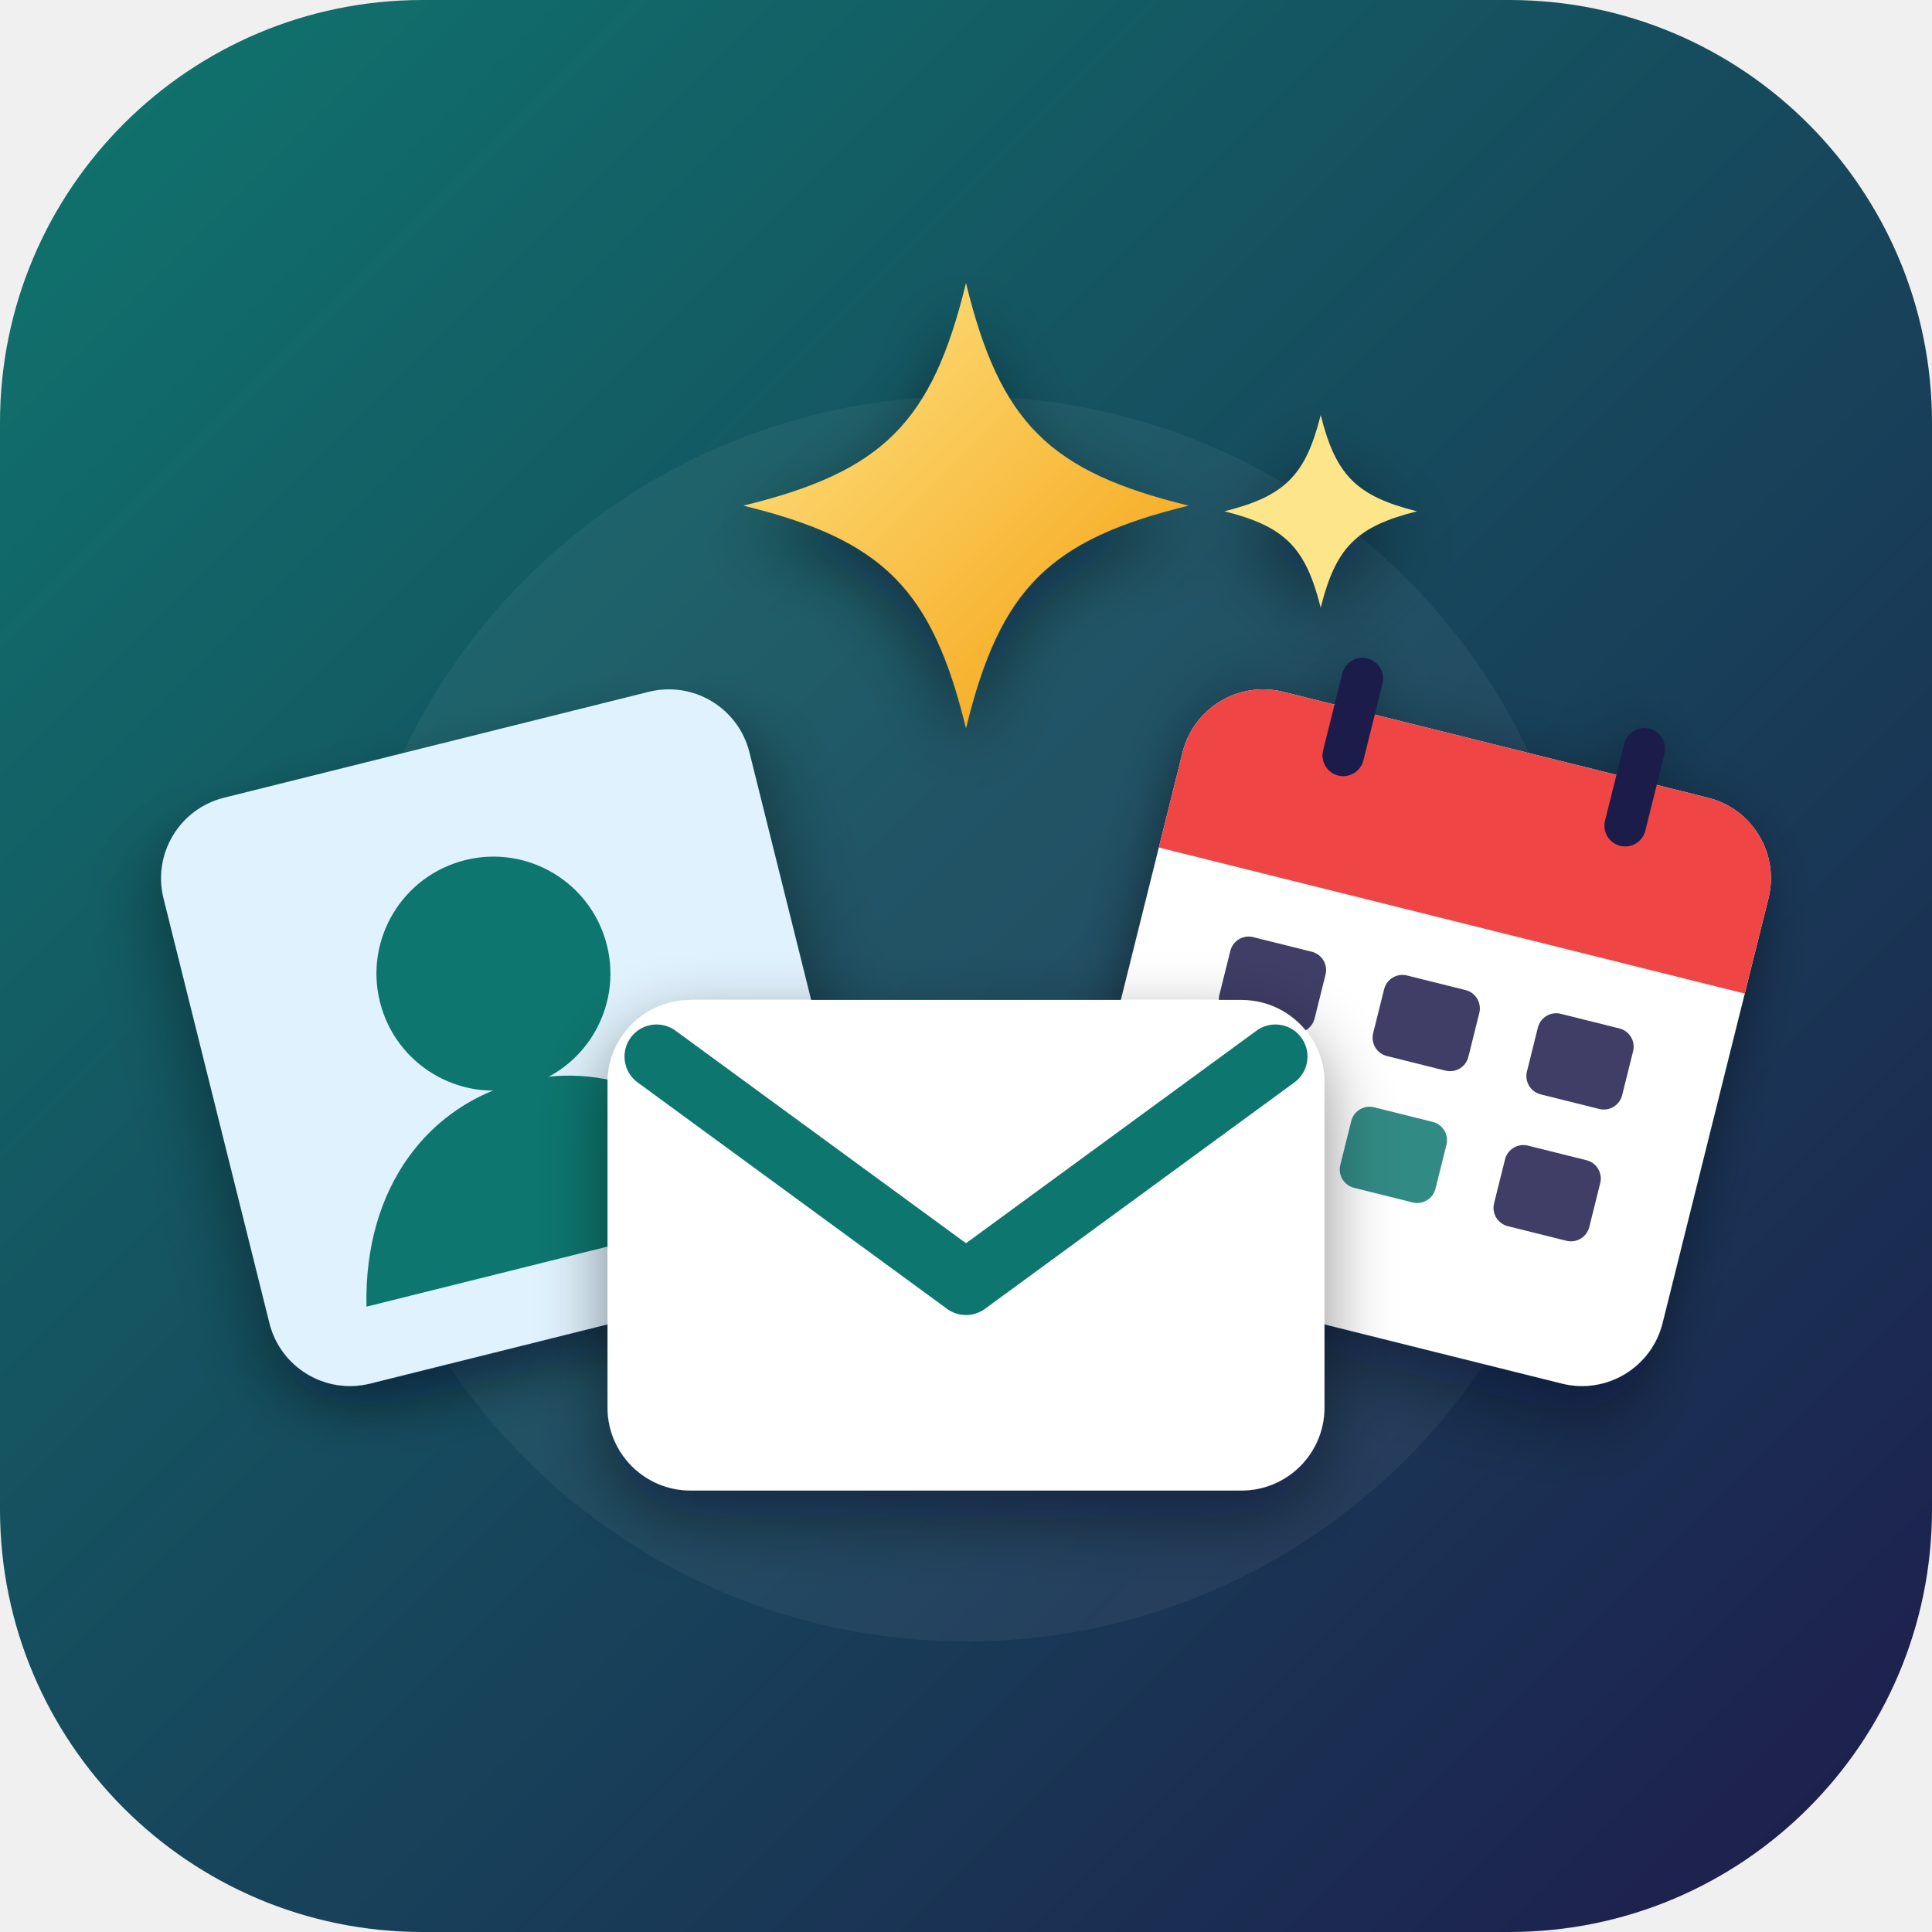
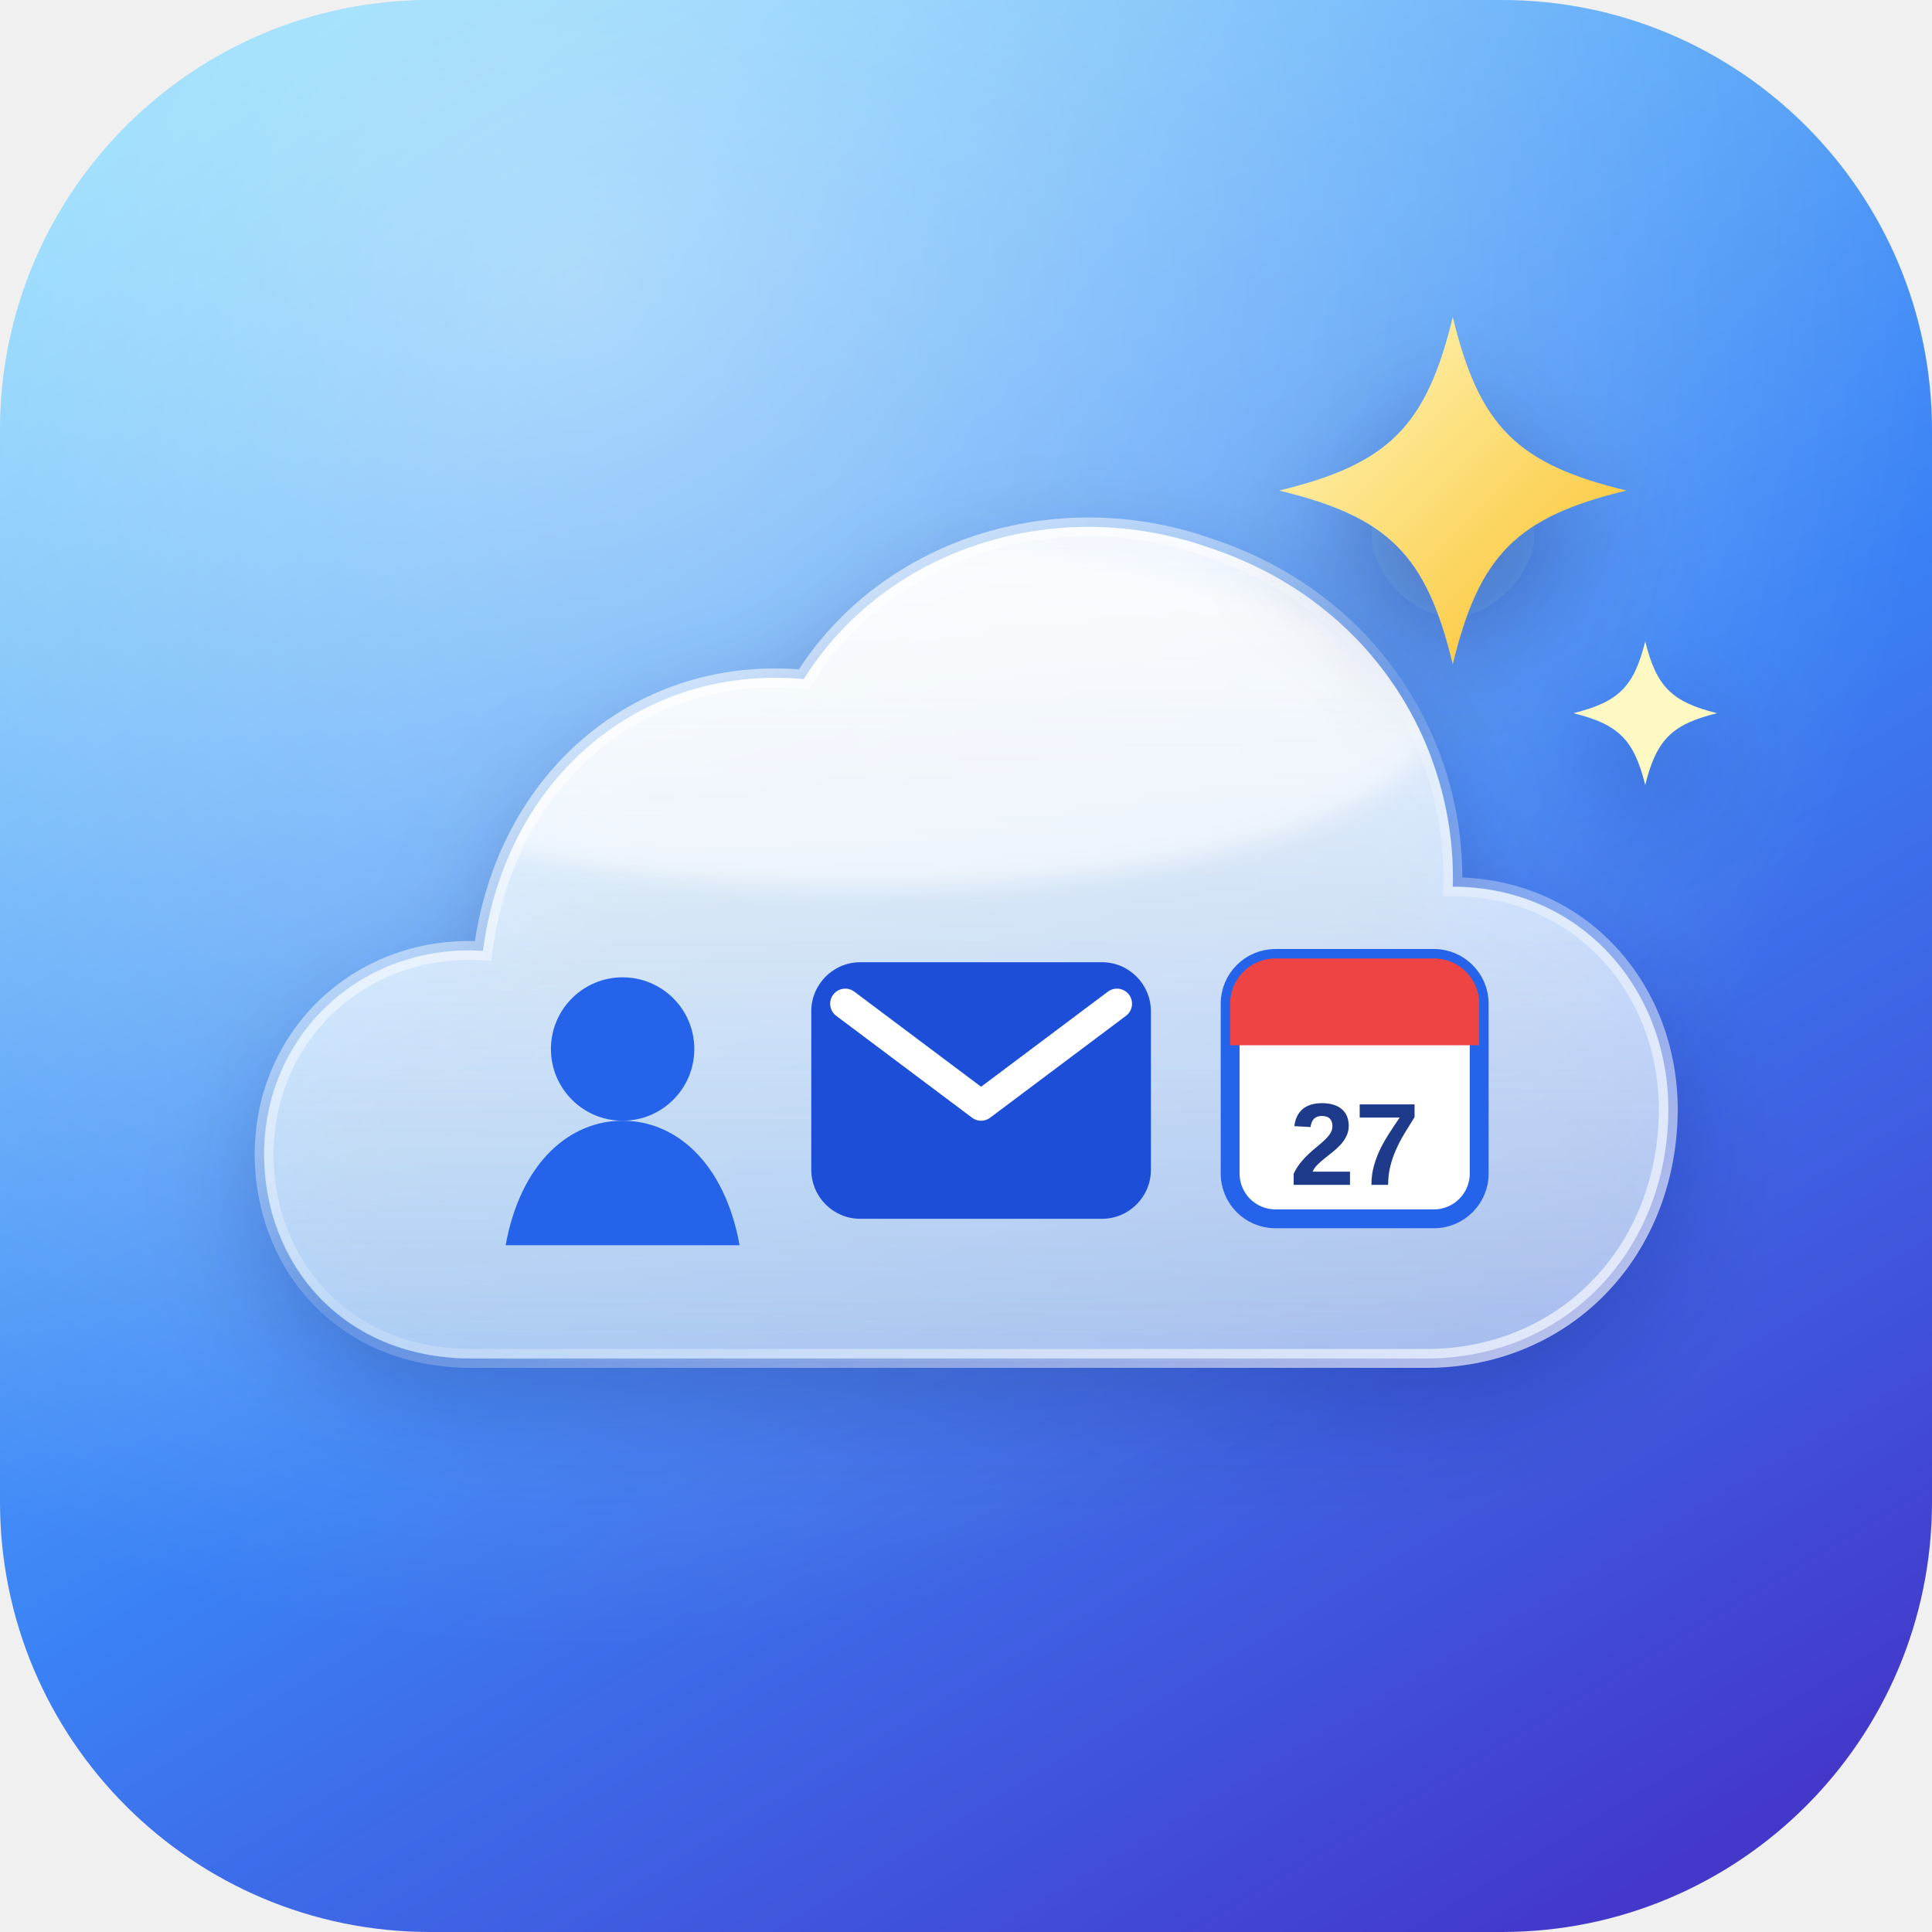
<svg xmlns="http://www.w3.org/2000/svg" viewBox="0 0 1024 1024" width="1024" height="1024">
  <defs>
-     <linearGradient id="bg" x1="0" y1="0" x2="1" y2="1">
-       <stop offset="0" stop-color="#0f766e" />
-       <stop offset="1" stop-color="#1e1b4b" />
+     <linearGradient id="bg" x1="0.2" y1="0" x2="0.8" y2="1">
+       <stop offset="0" stop-color="#7dd3fc" />
+       <stop offset="0.55" stop-color="#3b82f6" />
+       <stop offset="1" stop-color="#4338ca" />
+     </linearGradient>
+     <radialGradient id="glow" cx="0.3" cy="0.15" r="0.7">
+       <stop offset="0" stop-color="#ffffff" stop-opacity="0.45" />
+       <stop offset="1" stop-color="#ffffff" stop-opacity="0" />
+     </radialGradient>
+     <linearGradient id="glass" x1="0" y1="0" x2="0" y2="1">
+       <stop offset="0" stop-color="#ffffff" stop-opacity="0.92" />
+       <stop offset="1" stop-color="#e0f2fe" stop-opacity="0.62" />
+     </linearGradient>
+     <linearGradient id="rim" x1="0" y1="0" x2="1" y2="1">
+       <stop offset="0" stop-color="#ffffff" stop-opacity="1" />
+       <stop offset="0.5" stop-color="#ffffff" stop-opacity="0.15" />
+       <stop offset="1" stop-color="#ffffff" stop-opacity="0.7" />
    </linearGradient>
    <linearGradient id="spark" x1="0" y1="0" x2="1" y2="1">
-       <stop offset="0" stop-color="#fde68a" />
-       <stop offset="1" stop-color="#f59e0b" />
+       <stop offset="0" stop-color="#fef9c3" />
+       <stop offset="1" stop-color="#fbbf24" />
    </linearGradient>
-     <filter id="shadow" x="-20%" y="-20%" width="140%" height="140%">
-       <feDropShadow dx="0" dy="14" stdDeviation="18" flood-color="#020617" flood-opacity="0.45" />
+     <filter id="soft" x="-30%" y="-30%" width="160%" height="160%">
+       <feDropShadow dx="0" dy="24" stdDeviation="30" flood-color="#1e1b4b" flood-opacity="0.35" />
    </filter>
+     <filter id="blur">
+       <feGaussianBlur stdDeviation="6" />
+     </filter>
+     <path id="cloud" d="M250 720       C180 720 140 668 140 612       C140 548 192 500 256 504       C268 412 340 352 426 360       C470 290 560 262 640 290       C726 318 772 394 770 470       C840 470 888 528 884 596       C880 668 826 720 756 720 Z" />
+     <clipPath id="cloudClip">
+       <use href="#cloud" />
+     </clipPath>
  </defs>
-   <rect width="1024" height="1024" rx="224" fill="url(#bg)" />
-   <circle cx="512" cy="540" r="330" fill="#ffffff" opacity="0.05" />
-   <g filter="url(#shadow)" transform="translate(-60 -10) rotate(-14 330 560)">
-     <rect x="170" y="400" width="320" height="320" rx="44" fill="#e0f2fe" />
-     <circle cx="330" cy="525" r="62" fill="#0f766e" />
-     <path d="M222 680c14-62 58-96 108-96s94 34 108 96" fill="#0f766e" />
+   <rect width="1024" height="1024" rx="228" fill="url(#bg)" />
+   <rect width="1024" height="1024" rx="228" fill="url(#glow)" />
+   <g filter="url(#soft)">
+     <use href="#cloud" fill="url(#glass)" />
  </g>
-   <g filter="url(#shadow)" transform="translate(60 -10) rotate(14 694 560)">
-     <rect x="534" y="400" width="320" height="320" rx="44" fill="#ffffff" />
-     <path d="M534 444a44 44 0 0 1 44-44h232a44 44 0 0 1 44 44v52H534z" fill="#ef4444" />
-     <rect x="606" y="372" width="22" height="64" rx="11" fill="#1e1b4b" />
-     <rect x="760" y="372" width="22" height="64" rx="11" fill="#1e1b4b" />
-     <g fill="#1e1b4b" opacity="0.85">
-       <rect x="584" y="530" width="52" height="44" rx="10" />
-       <rect x="668" y="530" width="52" height="44" rx="10" />
-       <rect x="752" y="530" width="52" height="44" rx="10" />
-       <rect x="584" y="602" width="52" height="44" rx="10" />
-       <rect x="668" y="602" width="52" height="44" rx="10" fill="#0f766e" opacity="1" />
-       <rect x="752" y="602" width="52" height="44" rx="10" />
-     </g>
+   <g clip-path="url(#cloudClip)">
+     <ellipse cx="460" cy="380" rx="300" ry="90" fill="#ffffff" opacity="0.55" filter="url(#blur)" />
  </g>
-   <g filter="url(#shadow)">
-     <rect x="322" y="530" width="380" height="260" rx="44" fill="#ffffff" />
-     <path d="M348 560l164 120 164-120" fill="none" stroke="#0f766e" stroke-width="34" stroke-linecap="round" stroke-linejoin="round" />
+   <use href="#cloud" fill="none" stroke="url(#rim)" stroke-width="10" />
+   <g transform="translate(0 0)">
+     <circle cx="330" cy="556" r="38" fill="#2563eb" />
+     <path d="M268 660c8-44 34-66 62-66s54 22 62 66z" fill="#2563eb" />
+     <rect x="430" y="510" width="180" height="136" rx="26" fill="#1d4ed8" />
+     <path d="M448 532l72 54 72-54" fill="none" stroke="#ffffff" stroke-width="16" stroke-linecap="round" stroke-linejoin="round" />
+     <rect x="652" y="508" width="132" height="138" rx="24" fill="#ffffff" stroke="#2563eb" stroke-width="10" />
+     <path d="M652 532a24 24 0 0 1 24-24h84a24 24 0 0 1 24 24v22H652z" fill="#ef4444" />
+     <text x="718" y="628" text-anchor="middle" font-family="-apple-system, 'SF Pro Display', 'Helvetica Neue', Arial, sans-serif" font-weight="700" font-size="62" fill="#1e3a8a">27</text>
  </g>
-   <g filter="url(#shadow)">
-     <path d="M512 150c18 74 44 100 118 118-74 18-100 44-118 118-18-74-44-100-118-118 74-18 100-44 118-118z" fill="url(#spark)" />
-     <path d="M700 220c8 32 19 43 51 51-32 8-43 19-51 51-8-32-19-43-51-51 32-8 43-19 51-51z" fill="#fde68a" />
+   <g filter="url(#soft)">
+     <path d="M770 168c14 58 34 78 92 92-58 14-78 34-92 92-14-58-34-78-92-92 58-14 78-34 92-92z" fill="url(#spark)" />
+     <path d="M872 340c6 24 14 32 38 38-24 6-32 14-38 38-6-24-14-32-38-38 24-6 32-14 38-38z" fill="#fef9c3" />
  </g>
</svg>
